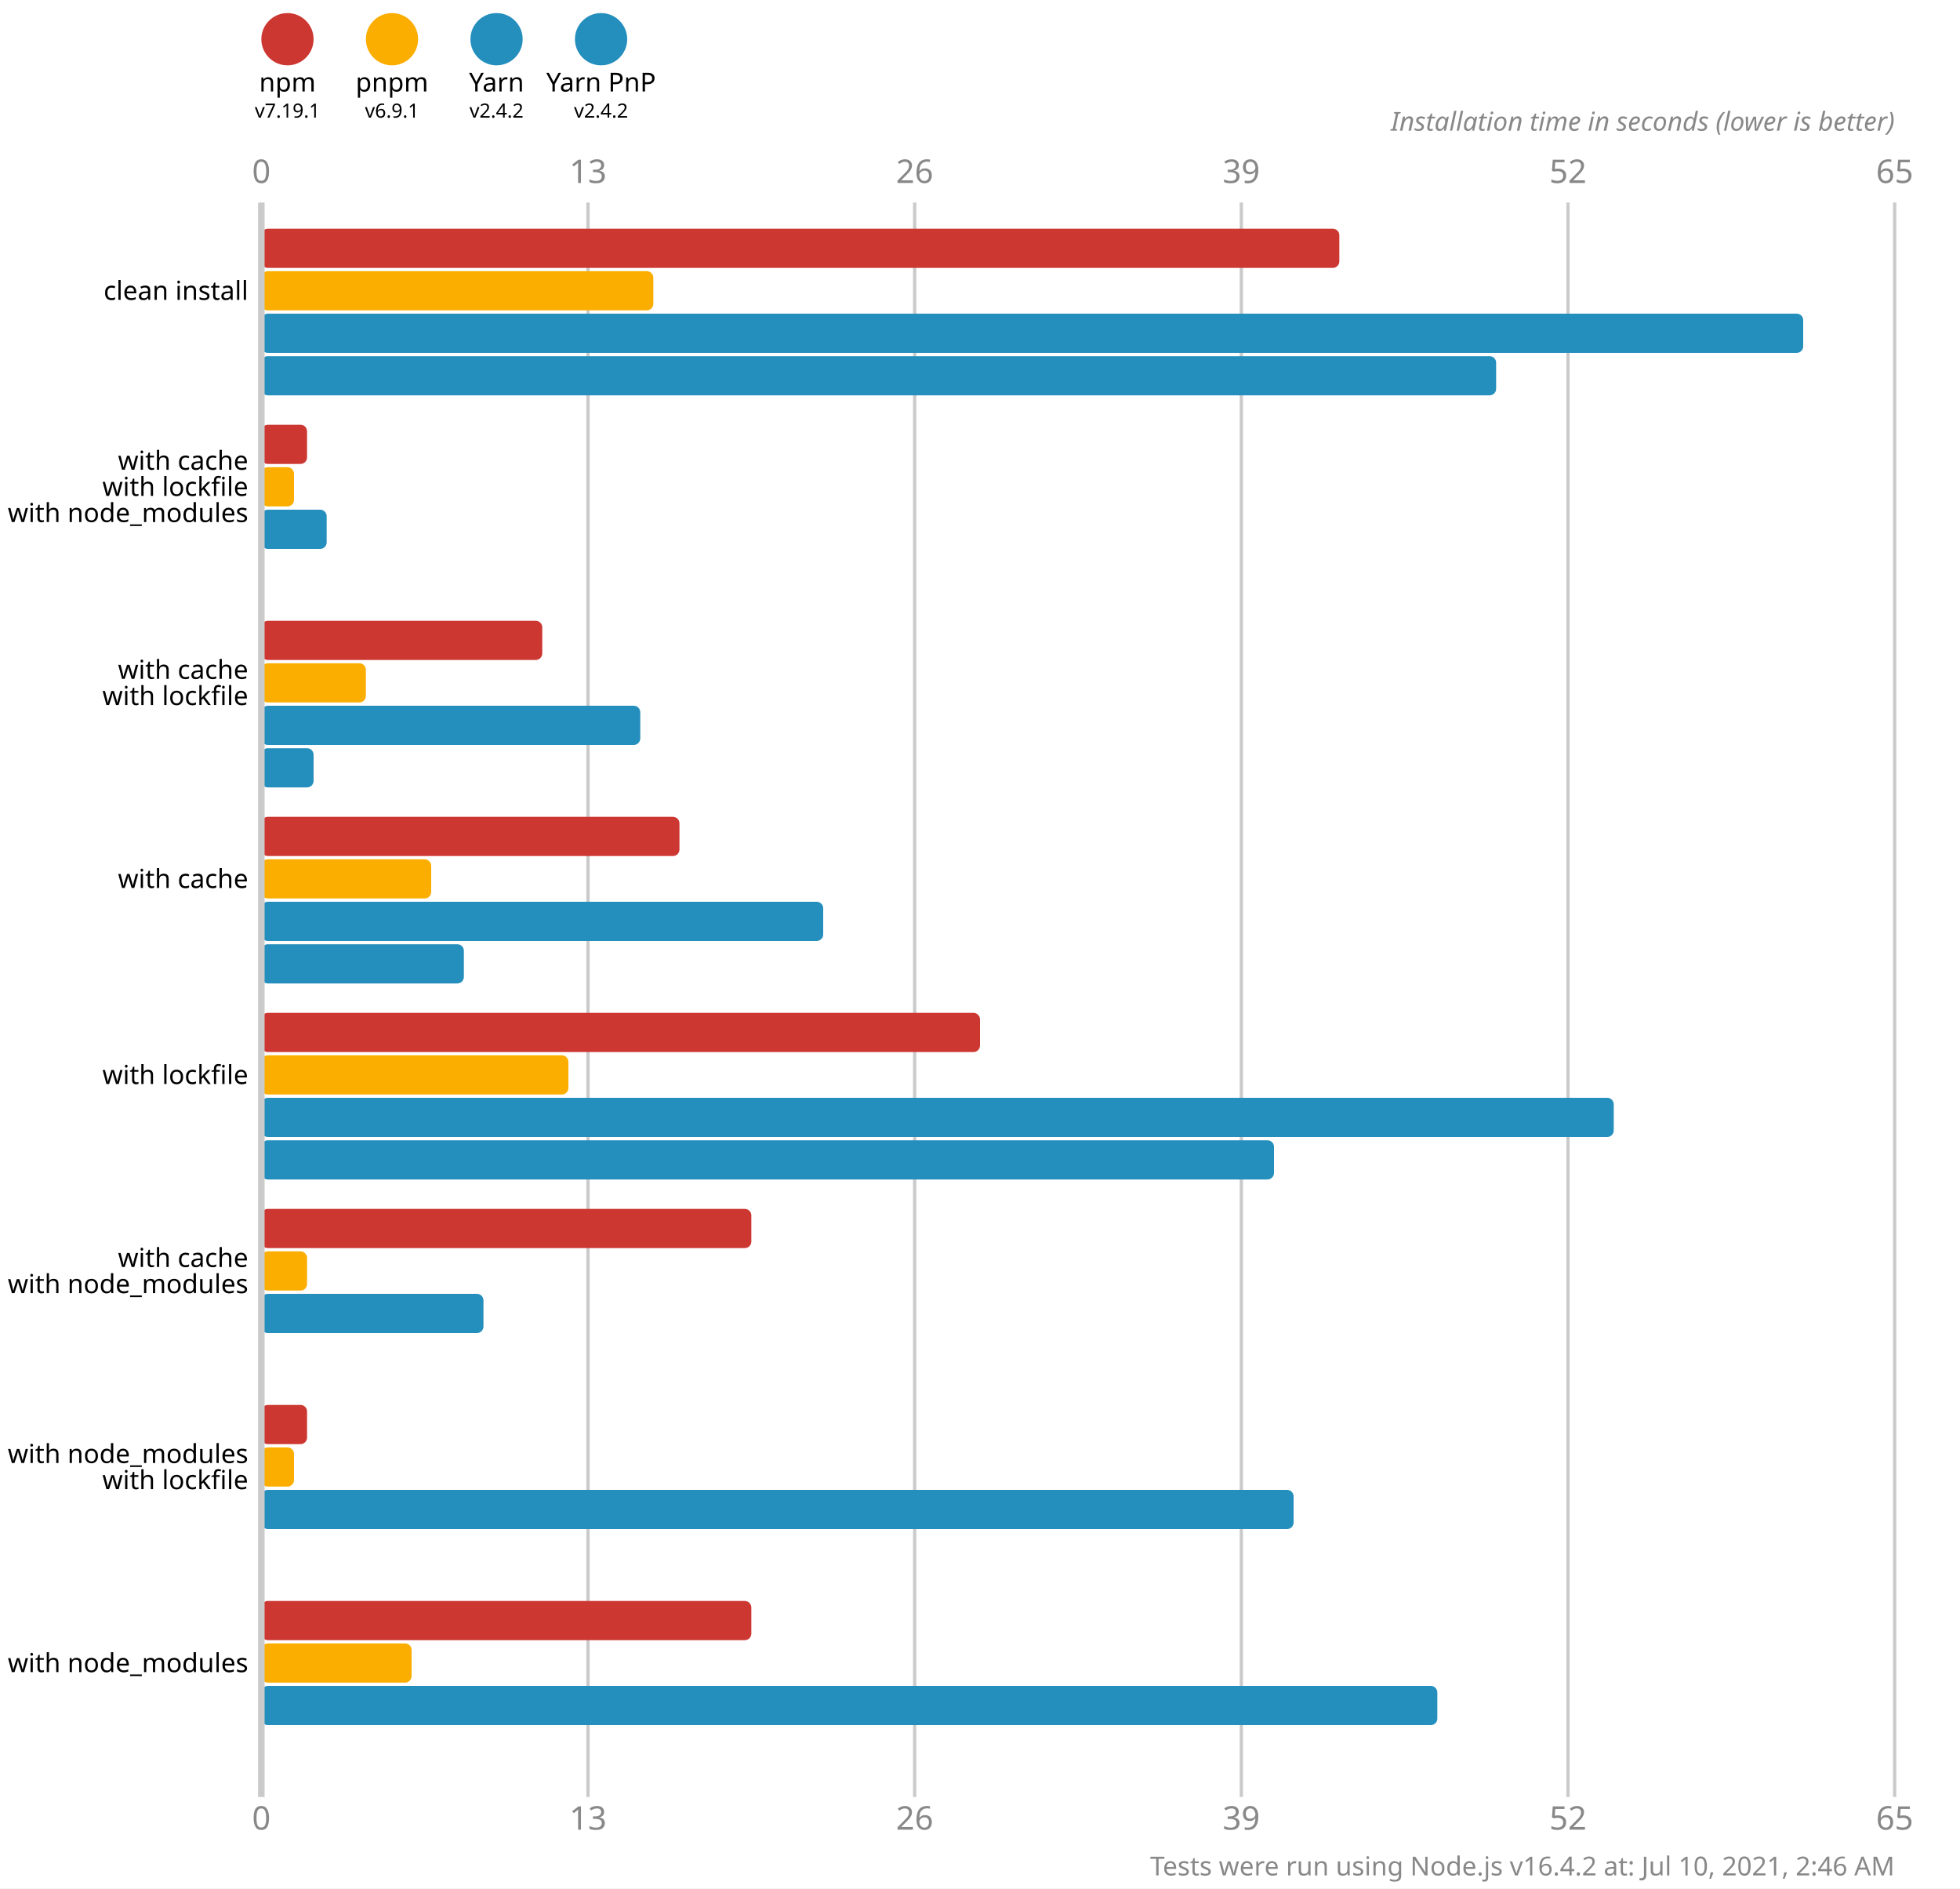
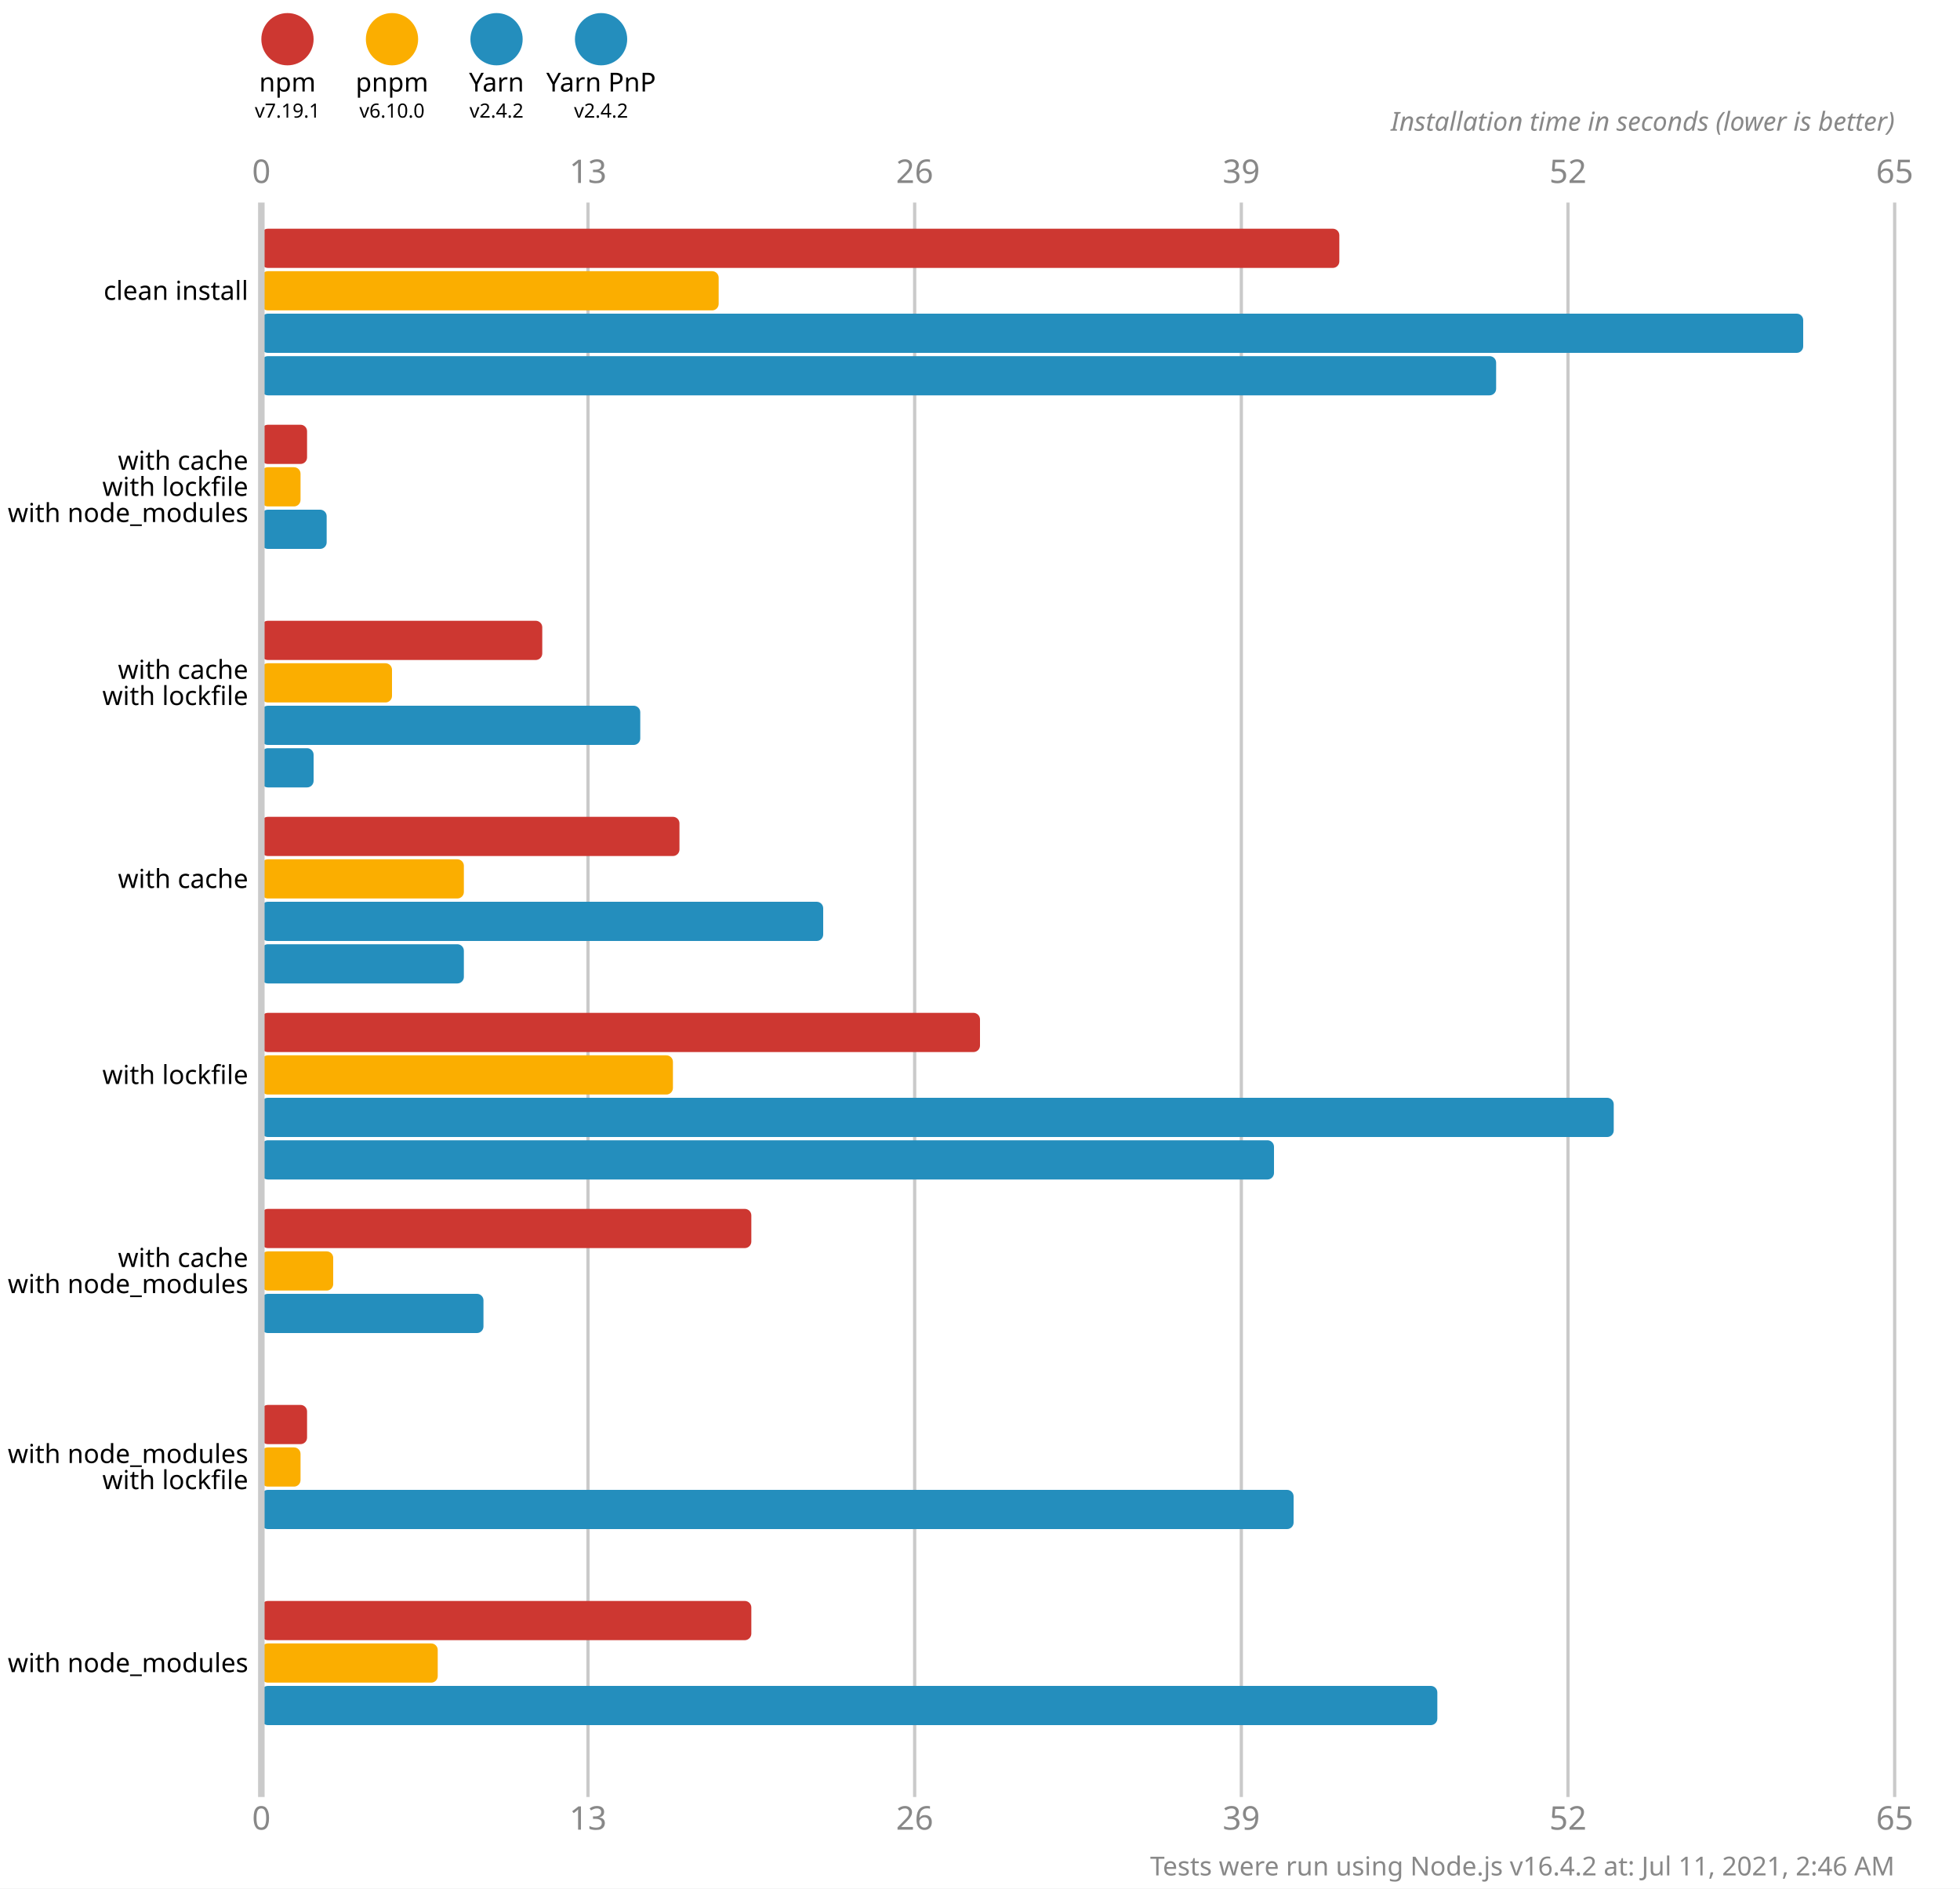
<svg xmlns="http://www.w3.org/2000/svg" version="1.1" viewBox="0 0 300 289">
  <style>
    .font { font-family: sans-serif; }
    .s3 { font-size: 3px; }
    .s4 { font-size: 4px; }
    .s5 { font-size: 5px; }
    .line { stroke: #cacaca; }
    .width { stroke-width: 0.5; }
    .text { fill: #888; }
  </style>
  <rect x="0" y="0" width="300" height="289" fill="#fff" />
  <circle cx="44" cy="6" r="4" fill="#cd3731" />
  <text x="44" y="14" class="font s4" text-anchor="middle">npm</text>
  <text x="44" y="18" class="font s3" text-anchor="middle">v7.19.1</text>
  <circle cx="60" cy="6" r="4" fill="#fbae00" />
  <text x="60" y="14" class="font s4" text-anchor="middle">pnpm</text>
-   <text x="60" y="18" class="font s3" text-anchor="middle">v6.9.1</text>
+   <text x="60" y="18" class="font s3" text-anchor="middle">v6.10.0</text>
  <circle cx="76" cy="6" r="4" fill="#248ebd" />
  <text x="76" y="14" class="font s4" text-anchor="middle">Yarn</text>
  <text x="76" y="18" class="font s3" text-anchor="middle">v2.4.2</text>
  <circle cx="92" cy="6" r="4" fill="#248ebd" />
  <text x="92" y="14" class="font s4" text-anchor="middle">Yarn PnP</text>
  <text x="92" y="18" class="font s3" text-anchor="middle">v2.4.2</text>
  <text x="40" y="28" class="font s5 text" text-anchor="middle">0</text>
  <text x="40" y="280" class="font s5 text" text-anchor="middle">0</text>
  <line x1="90" y1="31" x2="90" y2="275" class="line width" />
  <text x="90" y="28" class="font s5 text" text-anchor="middle">13</text>
  <text x="90" y="280" class="font s5 text" text-anchor="middle">13</text>
  <line x1="140" y1="31" x2="140" y2="275" class="line width" />
  <text x="140" y="28" class="font s5 text" text-anchor="middle">26</text>
  <text x="140" y="280" class="font s5 text" text-anchor="middle">26</text>
  <line x1="190" y1="31" x2="190" y2="275" class="line width" />
  <text x="190" y="28" class="font s5 text" text-anchor="middle">39</text>
  <text x="190" y="280" class="font s5 text" text-anchor="middle">39</text>
  <line x1="240" y1="31" x2="240" y2="275" class="line width" />
  <text x="240" y="28" class="font s5 text" text-anchor="middle">52</text>
  <text x="240" y="280" class="font s5 text" text-anchor="middle">52</text>
  <line x1="290" y1="31" x2="290" y2="275" class="line width" />
  <text x="290" y="28" class="font s5 text" text-anchor="middle">65</text>
  <text x="290" y="280" class="font s5 text" text-anchor="middle">65</text>
  <text x="290" y="20" class="font s4 text" font-style="italic" text-anchor="end">Installation time in seconds (lower is better)</text>
  <rect x="40" y="35" width="165" height="6" fill="#cd3731" rx="1" ry="1" />
-   <rect x="40" y="41.5" width="60" height="6" fill="#fbae00" rx="1" ry="1" />
+   <rect x="40" y="41.5" width="70" height="6" fill="#fbae00" rx="1" ry="1" />
  <rect x="40" y="48" width="236" height="6" fill="#248ebd" rx="1" ry="1" />
  <rect x="40" y="54.5" width="189" height="6" fill="#248ebd" rx="1" ry="1" />
  <rect x="40" y="65" width="7" height="6" fill="#cd3731" rx="1" ry="1" />
-   <rect x="40" y="71.5" width="5" height="6" fill="#fbae00" rx="1" ry="1" />
+   <rect x="40" y="71.5" width="6" height="6" fill="#fbae00" rx="1" ry="1" />
  <rect x="40" y="78" width="10" height="6" fill="#248ebd" rx="1" ry="1" />
  <rect x="40" y="84.5" width="0" height="6" fill="#248ebd" rx="1" ry="1" />
  <rect x="40" y="95" width="43" height="6" fill="#cd3731" rx="1" ry="1" />
-   <rect x="40" y="101.5" width="16" height="6" fill="#fbae00" rx="1" ry="1" />
+   <rect x="40" y="101.5" width="20" height="6" fill="#fbae00" rx="1" ry="1" />
  <rect x="40" y="108" width="58" height="6" fill="#248ebd" rx="1" ry="1" />
  <rect x="40" y="114.5" width="8" height="6" fill="#248ebd" rx="1" ry="1" />
  <rect x="40" y="125" width="64" height="6" fill="#cd3731" rx="1" ry="1" />
-   <rect x="40" y="131.5" width="26" height="6" fill="#fbae00" rx="1" ry="1" />
+   <rect x="40" y="131.5" width="31" height="6" fill="#fbae00" rx="1" ry="1" />
  <rect x="40" y="138" width="86" height="6" fill="#248ebd" rx="1" ry="1" />
  <rect x="40" y="144.5" width="31" height="6" fill="#248ebd" rx="1" ry="1" />
  <rect x="40" y="155" width="110" height="6" fill="#cd3731" rx="1" ry="1" />
-   <rect x="40" y="161.5" width="47" height="6" fill="#fbae00" rx="1" ry="1" />
+   <rect x="40" y="161.5" width="63" height="6" fill="#fbae00" rx="1" ry="1" />
  <rect x="40" y="168" width="207" height="6" fill="#248ebd" rx="1" ry="1" />
  <rect x="40" y="174.5" width="155" height="6" fill="#248ebd" rx="1" ry="1" />
  <rect x="40" y="185" width="75" height="6" fill="#cd3731" rx="1" ry="1" />
-   <rect x="40" y="191.5" width="7" height="6" fill="#fbae00" rx="1" ry="1" />
+   <rect x="40" y="191.5" width="11" height="6" fill="#fbae00" rx="1" ry="1" />
  <rect x="40" y="198" width="34" height="6" fill="#248ebd" rx="1" ry="1" />
  <rect x="40" y="204.5" width="0" height="6" fill="#248ebd" rx="1" ry="1" />
  <rect x="40" y="215" width="7" height="6" fill="#cd3731" rx="1" ry="1" />
-   <rect x="40" y="221.5" width="5" height="6" fill="#fbae00" rx="1" ry="1" />
+   <rect x="40" y="221.5" width="6" height="6" fill="#fbae00" rx="1" ry="1" />
  <rect x="40" y="228" width="158" height="6" fill="#248ebd" rx="1" ry="1" />
  <rect x="40" y="234.5" width="0" height="6" fill="#248ebd" rx="1" ry="1" />
  <rect x="40" y="245" width="75" height="6" fill="#cd3731" rx="1" ry="1" />
-   <rect x="40" y="251.5" width="23" height="6" fill="#fbae00" rx="1" ry="1" />
+   <rect x="40" y="251.5" width="27" height="6" fill="#fbae00" rx="1" ry="1" />
  <rect x="40" y="258" width="180" height="6" fill="#248ebd" rx="1" ry="1" />
  <rect x="40" y="264.5" width="0" height="6" fill="#248ebd" rx="1" ry="1" />
  <line x1="40" y1="31" x2="40" y2="275" class="line" />
  <text x="38" y="44.5" class="font s4" dominant-baseline="middle" text-anchor="end">clean install</text>
  <text x="38" y="70.5" class="font s4" dominant-baseline="middle" text-anchor="end">with cache</text>
  <text x="38" y="74.5" class="font s4" dominant-baseline="middle" text-anchor="end">with lockfile</text>
  <text x="38" y="78.5" class="font s4" dominant-baseline="middle" text-anchor="end">with node_modules</text>
  <text x="38" y="102.5" class="font s4" dominant-baseline="middle" text-anchor="end">with cache</text>
  <text x="38" y="106.5" class="font s4" dominant-baseline="middle" text-anchor="end">with lockfile</text>
  <text x="38" y="134.5" class="font s4" dominant-baseline="middle" text-anchor="end">with cache</text>
  <text x="38" y="164.5" class="font s4" dominant-baseline="middle" text-anchor="end">with lockfile</text>
  <text x="38" y="192.5" class="font s4" dominant-baseline="middle" text-anchor="end">with cache</text>
  <text x="38" y="196.5" class="font s4" dominant-baseline="middle" text-anchor="end">with node_modules</text>
  <text x="38" y="222.5" class="font s4" dominant-baseline="middle" text-anchor="end">with node_modules</text>
  <text x="38" y="226.5" class="font s4" dominant-baseline="middle" text-anchor="end">with lockfile</text>
  <text x="38" y="254.5" class="font s4" dominant-baseline="middle" text-anchor="end">with node_modules</text>
-   <text x="290" y="287" class="font s4 text" text-anchor="end">Tests were run using Node.js v16.4.2 at: Jul 10, 2021, 2:46 AM</text>
+   <text x="290" y="287" class="font s4 text" text-anchor="end">Tests were run using Node.js v16.4.2 at: Jul 11, 2021, 2:46 AM</text>
</svg>
